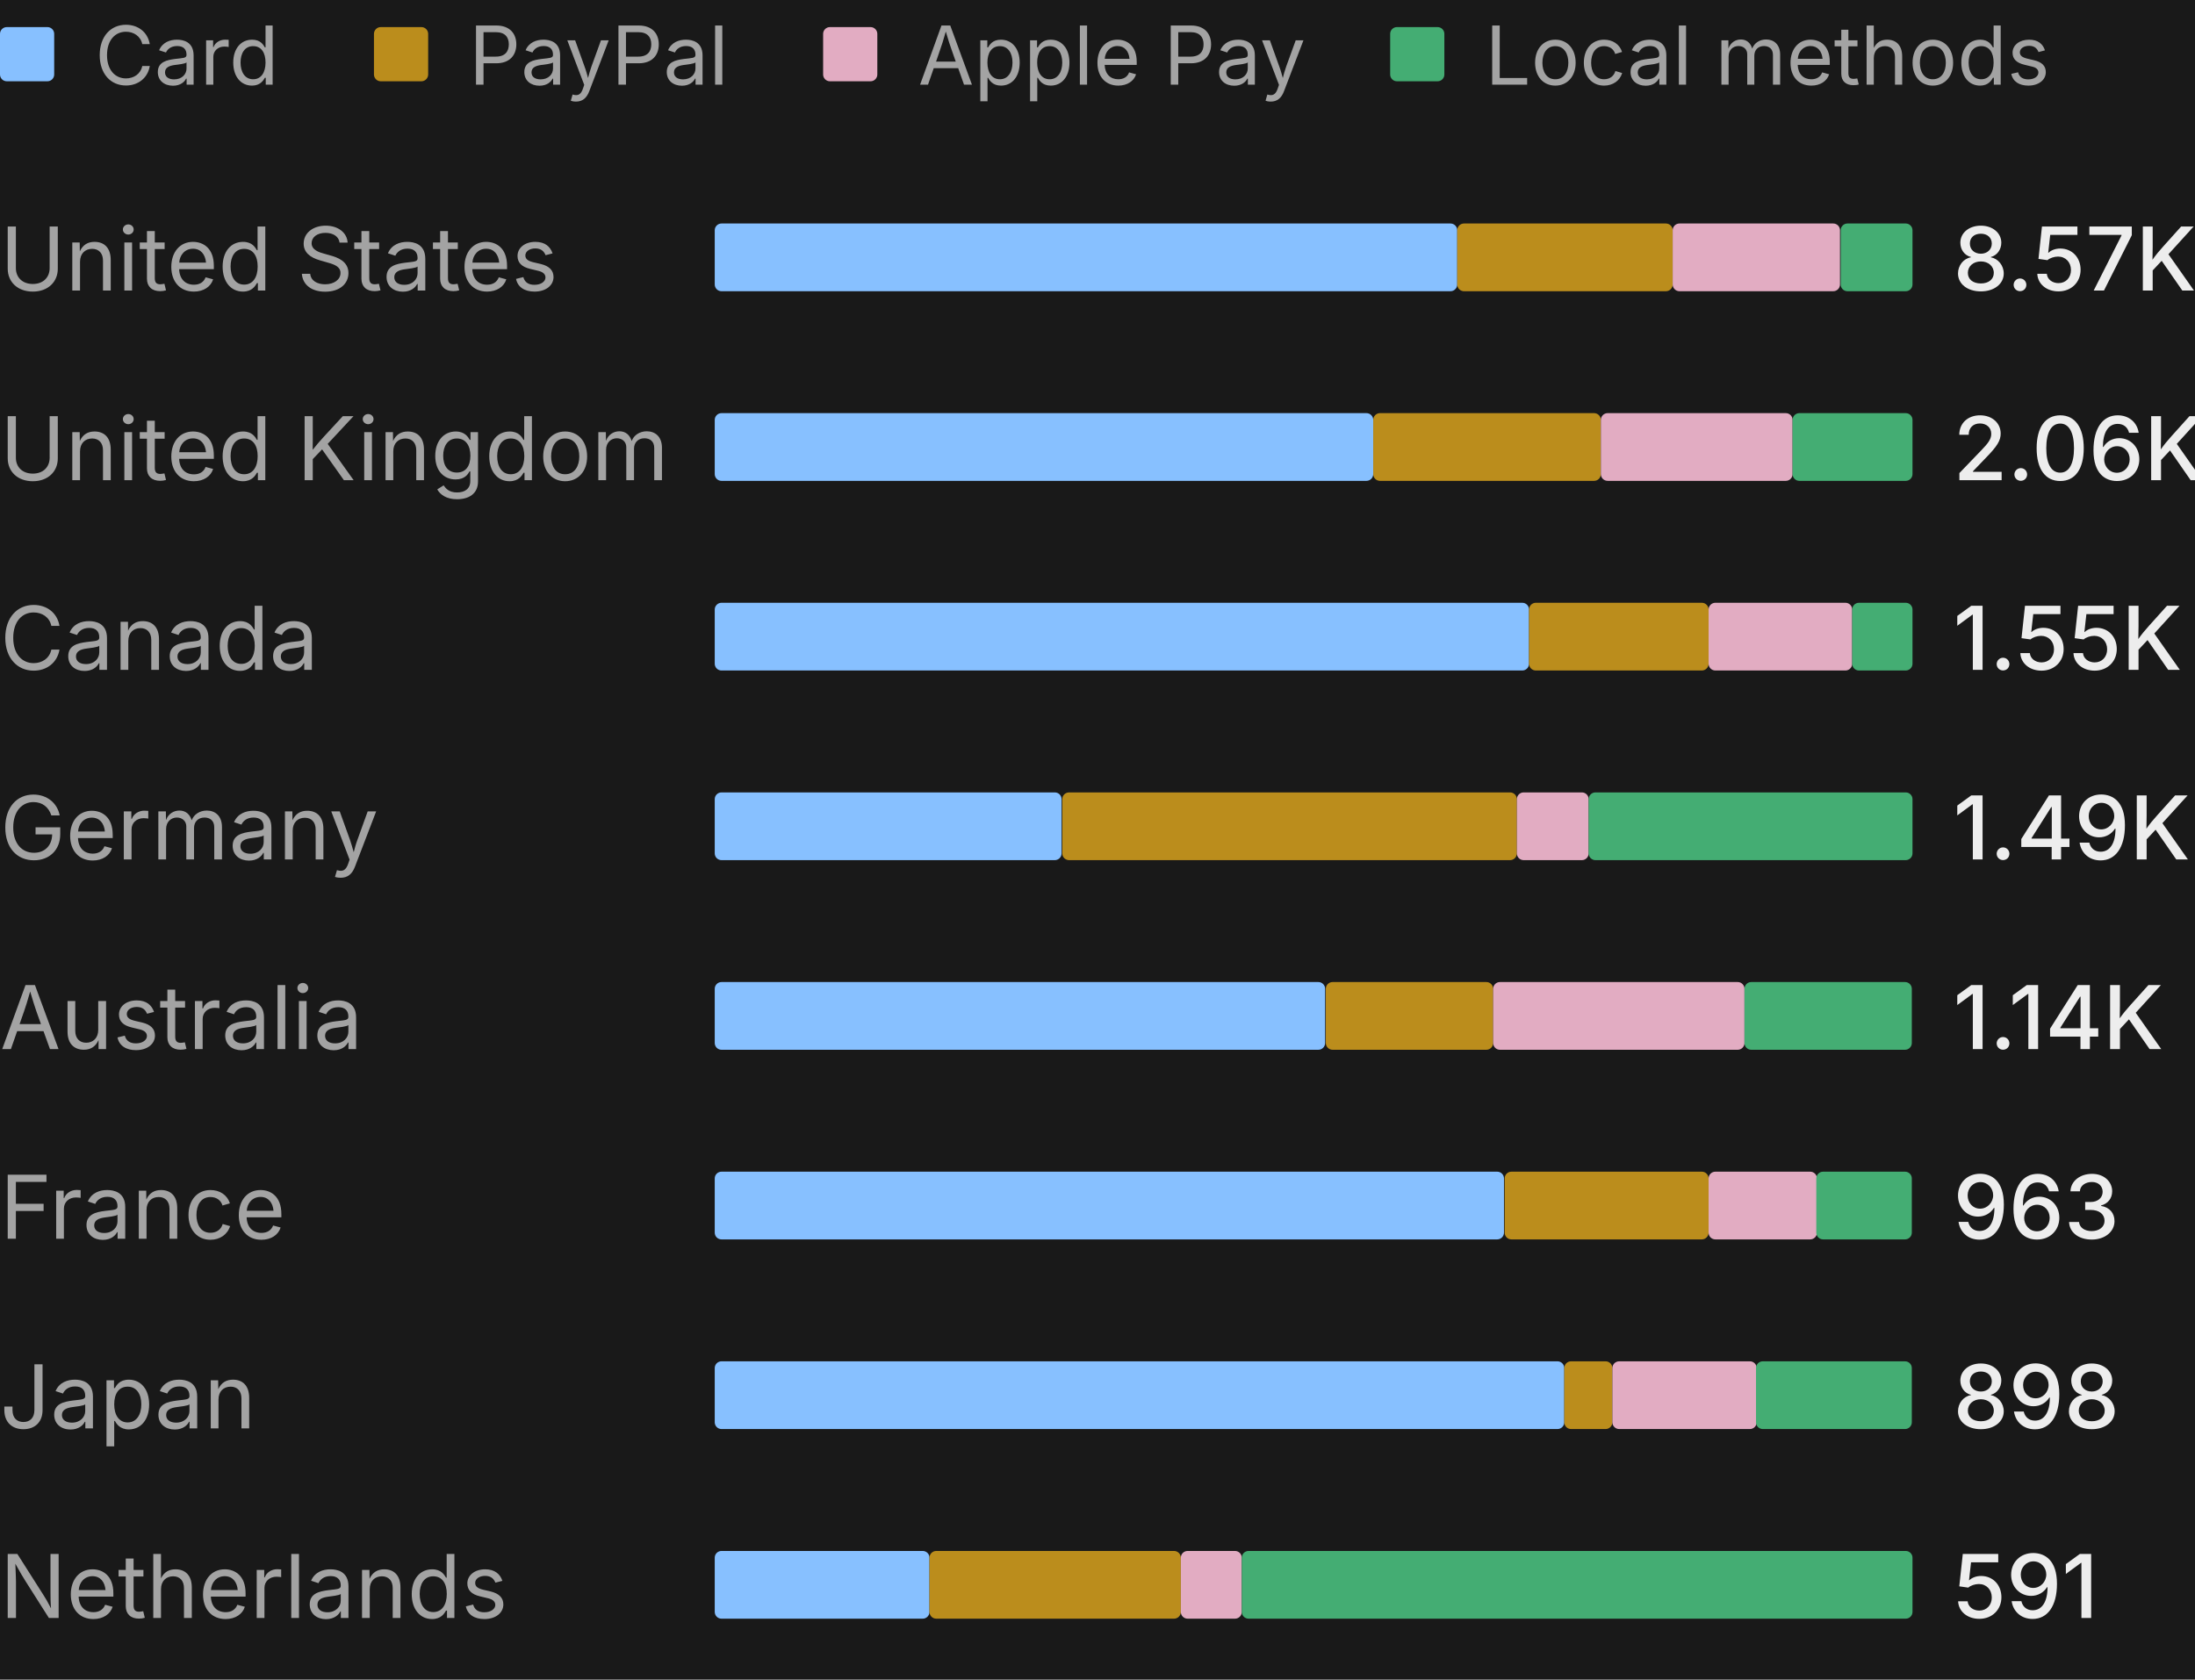
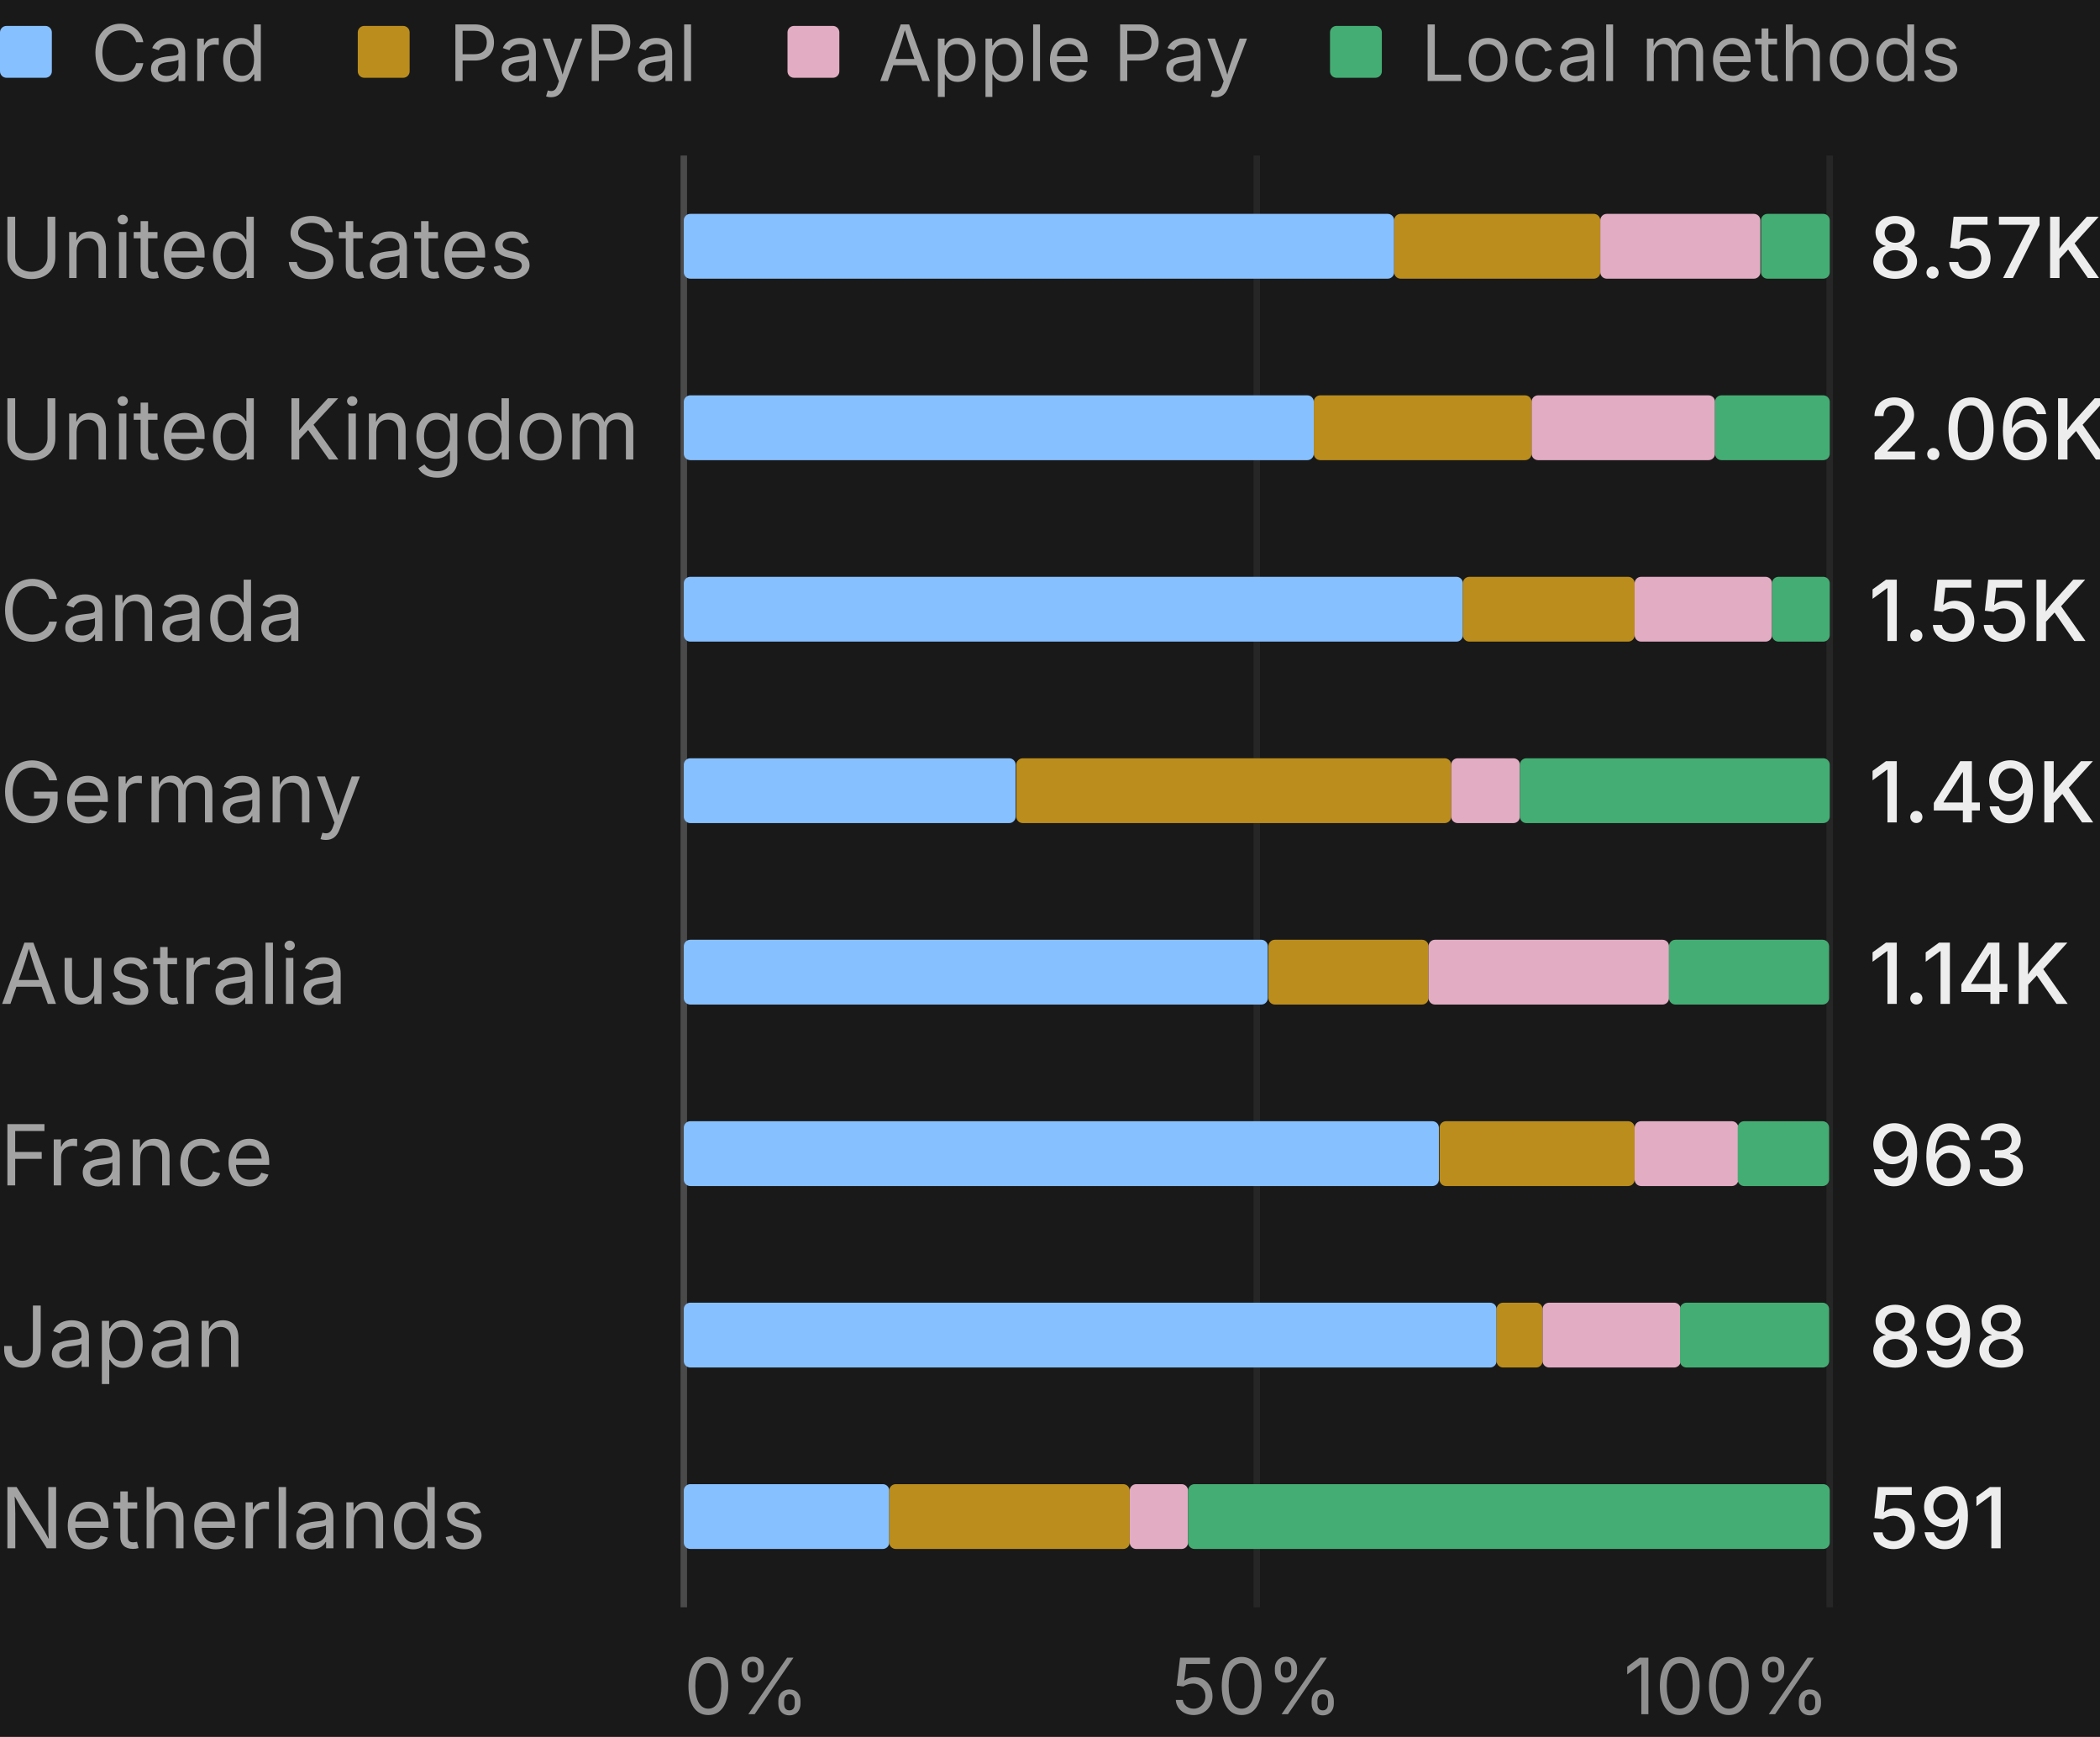
- <svg xmlns="http://www.w3.org/2000/svg" font-family="IBM Plex Sans, system-ui, -apple-system, &quot;Segoe UI&quot;, sans-serif" width="324" height="248" viewBox="0 0 324 248" role="img" aria-label="Local methods lead in the Netherlands and Germany" data-hm-kind="bar" data-hm-o="h" data-hm-band="24,248,8" data-hm-plot="0,24,324,248">
-   <rect width="324" height="248" fill="#191919" />
+ <svg xmlns="http://www.w3.org/2000/svg" font-family="IBM Plex Sans, system-ui, -apple-system, &quot;Segoe UI&quot;, sans-serif" width="324" height="268" viewBox="0 0 324 268" role="img" aria-label="Local methods lead in the Netherlands and Germany" data-hm-kind="bar" data-hm-o="h" data-hm-band="24,248,8" data-hm-plot="0,24,324,248">
+   <rect width="324" height="268" fill="#191919" />
  <g class="hm-key">
    <rect x="0" y="4" width="8" height="8" rx="1" fill="#87c0ff" />
    <text x="14" y="12.5" font-size="12" fill="#a3a3a3">Card</text>
    <rect x="55.2" y="4" width="8" height="8" rx="1" fill="#bb8d1c" />
    <text x="69.2" y="12.5" font-size="12" fill="#a3a3a3">PayPal</text>
    <rect x="121.5" y="4" width="8" height="8" rx="1" fill="#e2acc2" />
    <text x="135.5" y="12.5" font-size="12" fill="#a3a3a3">Apple Pay</text>
    <rect x="205.2" y="4" width="8" height="8" rx="1" fill="#44ad73" />
    <text x="219.2" y="12.5" font-size="12" fill="#a3a3a3">Local methods</text>
  </g>
+   <line x1="105.5" y1="24" x2="105.5" y2="248" stroke="#4a4a4a" />
+   <text x="105.5" y="264.5" font-size="12" fill="#8f8f8f">0%</text>
+   <line x1="193.9" y1="24" x2="193.9" y2="248" stroke="#262626" />
+   <text x="193.9" y="264.5" font-size="12" text-anchor="middle" fill="#8f8f8f">50%</text>
+   <line x1="282.3" y1="24" x2="282.3" y2="248" stroke="#262626" />
+   <text x="282.3" y="264.5" font-size="12" text-anchor="end" fill="#8f8f8f">100%</text>
  <text x="0" y="42.9" font-size="13" fill="#a3a3a3">United States</text>
  <rect x="105.5" y="33" width="109.6" height="10" rx="1" fill="#87c0ff" />
  <rect x="215.1" y="33" width="31.8" height="10" rx="1" fill="#bb8d1c" />
  <rect x="246.9" y="33" width="24.7" height="10" rx="1" fill="#e2acc2" />
  <rect x="271.7" y="33" width="10.6" height="10" rx="1" fill="#44ad73" />
  <text x="288.3" y="42.9" font-size="13" font-weight="500" fill="#ededed">8.57K</text>
  <text x="0" y="70.9" font-size="13" fill="#a3a3a3">United Kingdom</text>
  <rect x="105.5" y="61" width="97.2" height="10" rx="1" fill="#87c0ff" />
  <rect x="202.7" y="61" width="33.6" height="10" rx="1" fill="#bb8d1c" />
  <rect x="236.3" y="61" width="28.3" height="10" rx="1" fill="#e2acc2" />
  <rect x="264.6" y="61" width="17.7" height="10" rx="1" fill="#44ad73" />
  <text x="288.3" y="70.9" font-size="13" font-weight="500" fill="#ededed">2.06K</text>
  <text x="0" y="98.9" font-size="13" fill="#a3a3a3">Canada</text>
  <rect x="105.5" y="89" width="120.2" height="10" rx="1" fill="#87c0ff" />
  <rect x="225.7" y="89" width="26.5" height="10" rx="1" fill="#bb8d1c" />
  <rect x="252.2" y="89" width="21.2" height="10" rx="1" fill="#e2acc2" />
  <rect x="273.4" y="89" width="8.9" height="10" rx="1" fill="#44ad73" />
  <text x="288.3" y="98.9" font-size="13" font-weight="500" fill="#ededed">1.55K</text>
  <text x="0" y="126.9" font-size="13" fill="#a3a3a3">Germany</text>
  <rect x="105.5" y="117" width="51.2" height="10" rx="1" fill="#87c0ff" />
  <rect x="156.8" y="117" width="67.1" height="10" rx="1" fill="#bb8d1c" />
  <rect x="223.9" y="117" width="10.6" height="10" rx="1" fill="#e2acc2" />
  <rect x="234.5" y="117" width="47.8" height="10" rx="1" fill="#44ad73" />
  <text x="288.3" y="126.9" font-size="13" font-weight="500" fill="#ededed">1.49K</text>
  <text x="0" y="154.9" font-size="13" fill="#a3a3a3">Australia</text>
  <rect x="105.5" y="145" width="90.1" height="10" rx="1" fill="#87c0ff" />
  <rect x="195.7" y="145" width="24.7" height="10" rx="1" fill="#bb8d1c" />
  <rect x="220.4" y="145" width="37.1" height="10" rx="1" fill="#e2acc2" />
  <rect x="257.5" y="145" width="24.7" height="10" rx="1" fill="#44ad73" />
  <text x="288.3" y="154.9" font-size="13" font-weight="500" fill="#ededed">1.14K</text>
  <text x="0" y="182.9" font-size="13" fill="#a3a3a3">France</text>
  <rect x="105.5" y="173" width="116.5" height="10" rx="1" fill="#87c0ff" />
  <rect x="222.1" y="173" width="30.1" height="10" rx="1" fill="#bb8d1c" />
  <rect x="252.2" y="173" width="16" height="10" rx="1" fill="#e2acc2" />
  <rect x="268.1" y="173" width="14.1" height="10" rx="1" fill="#44ad73" />
  <text x="288.3" y="182.9" font-size="13" font-weight="500" fill="#ededed">963</text>
  <text x="0" y="210.9" font-size="13" fill="#a3a3a3">Japan</text>
  <rect x="105.5" y="201" width="125.4" height="10" rx="1" fill="#87c0ff" />
  <rect x="230.9" y="201" width="7.1" height="10" rx="1" fill="#bb8d1c" />
  <rect x="238" y="201" width="21.3" height="10" rx="1" fill="#e2acc2" />
  <rect x="259.2" y="201" width="23" height="10" rx="1" fill="#44ad73" />
  <text x="288.3" y="210.9" font-size="13" font-weight="500" fill="#ededed">898</text>
  <text x="0" y="238.9" font-size="13" fill="#a3a3a3">Netherlands</text>
  <rect x="105.5" y="229" width="31.7" height="10" rx="1" fill="#87c0ff" />
  <rect x="137.2" y="229" width="37.1" height="10" rx="1" fill="#bb8d1c" />
  <rect x="174.3" y="229" width="9" height="10" rx="1" fill="#e2acc2" />
  <rect x="183.3" y="229" width="99" height="10" rx="1" fill="#44ad73" />
  <text x="288.3" y="238.9" font-size="13" font-weight="500" fill="#ededed">591</text>
</svg>
